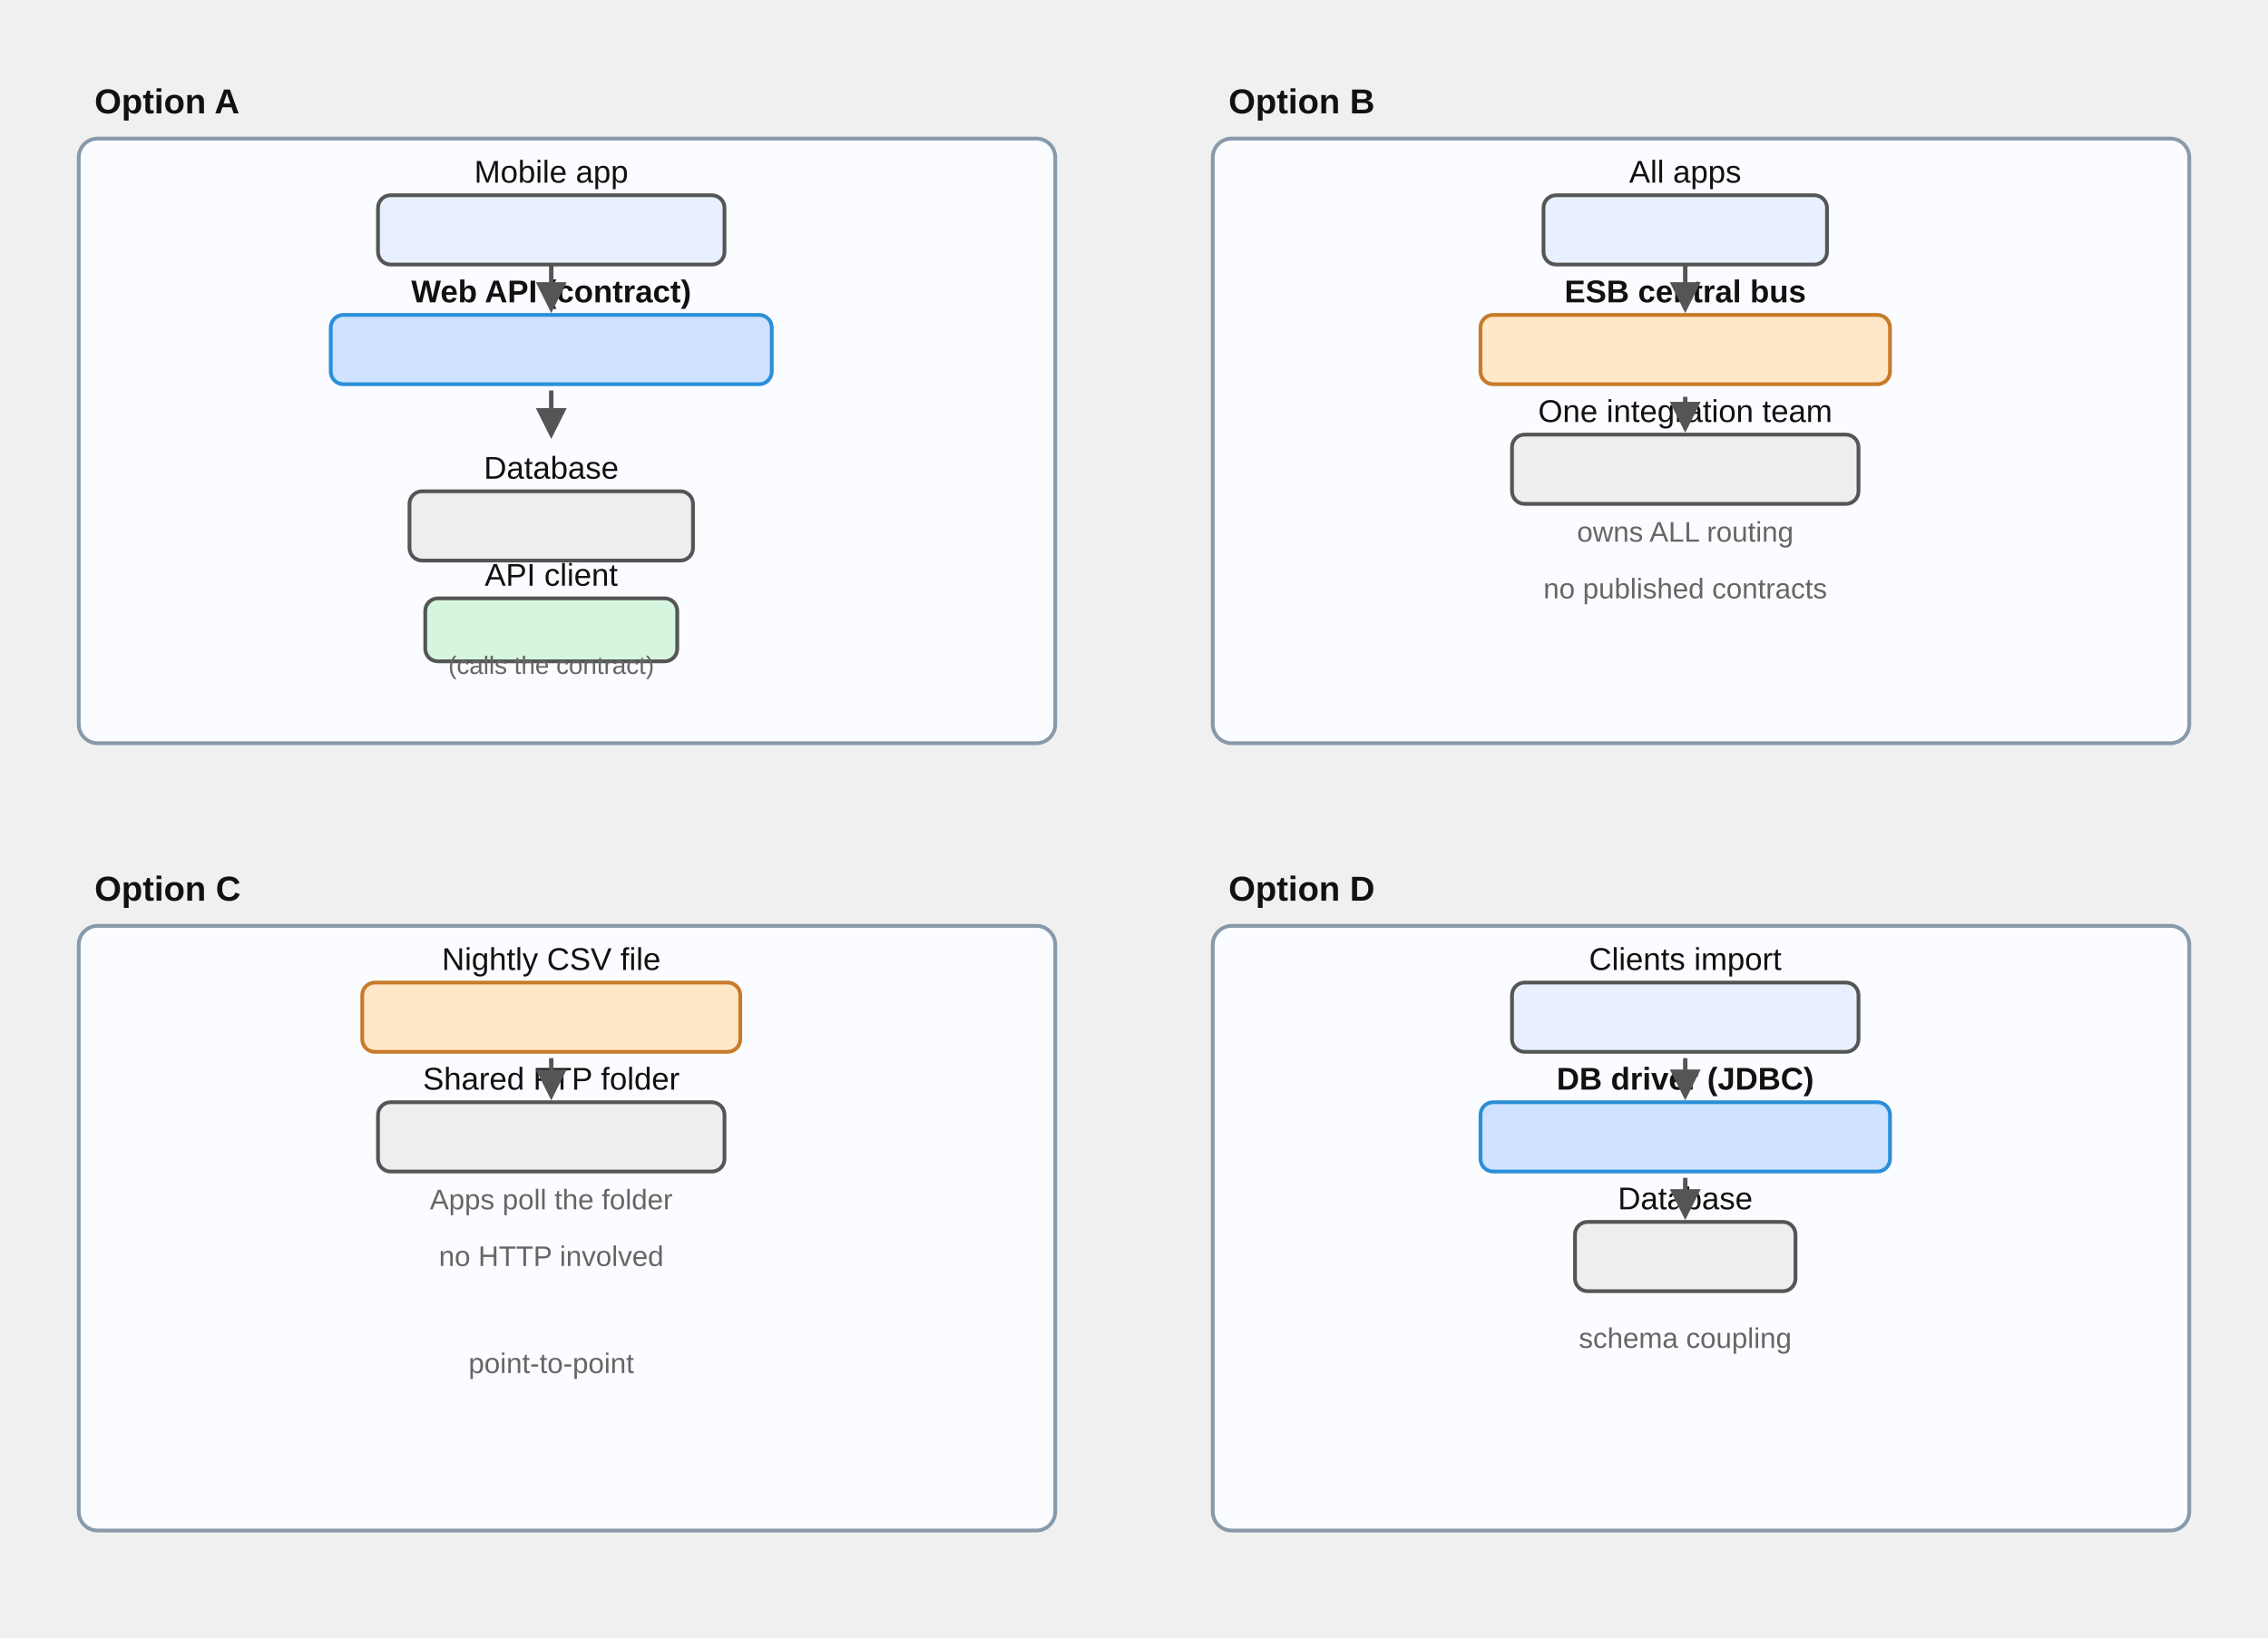
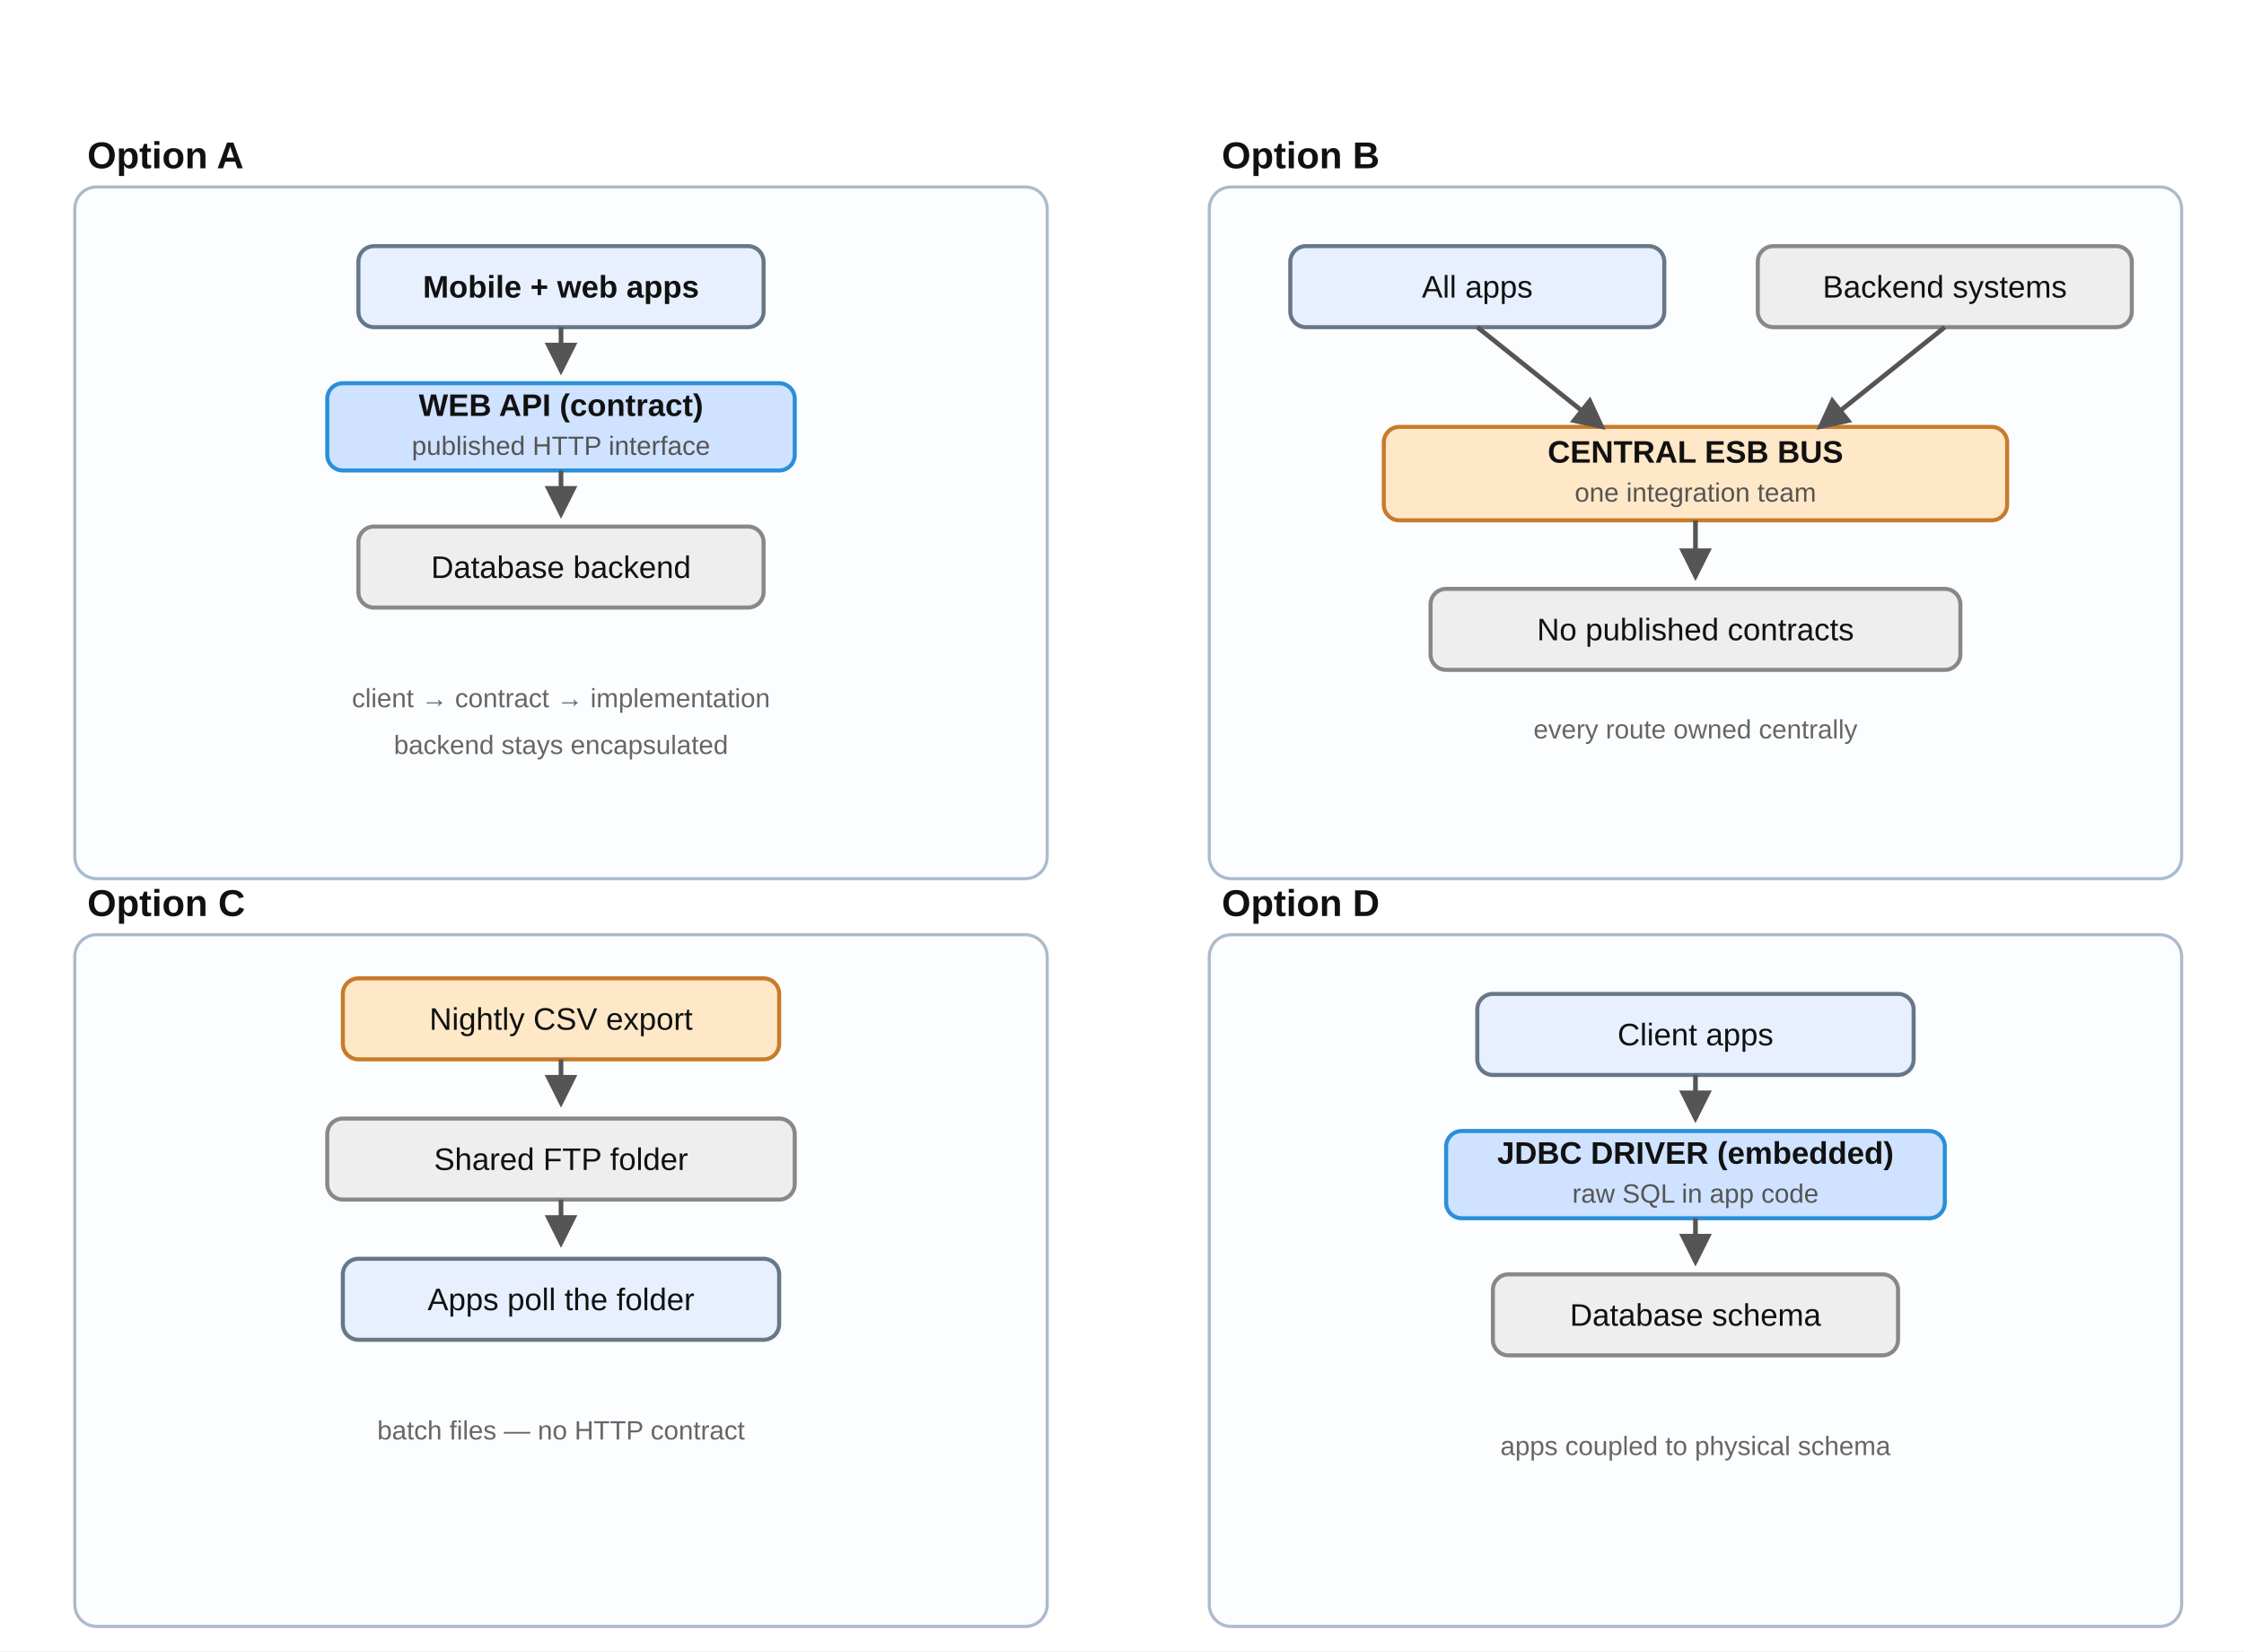
- <svg xmlns="http://www.w3.org/2000/svg" width="720" height="520" viewBox="0 0 720 520" font-family="Arial,sans-serif">
+ <svg xmlns="http://www.w3.org/2000/svg" width="720" height="530" viewBox="0 0 720 530" font-family="Arial,sans-serif">
  <defs>
    <marker id="ah" markerWidth="7" markerHeight="7" refX="6" refY="3.5" orient="auto">
      <path d="M0,0 L7,3.5 L0,7 z" fill="#555" />
    </marker>
  </defs>
-   <text x="30" y="36" text-anchor="start" font-size="11" fill="#111" font-weight="bold">Option A</text>
-   <rect x="25" y="44" width="310" height="192" rx="6" fill="#fafcff" stroke="#8899aa" stroke-width="1.2" />
-   <text x="175" y="58" text-anchor="middle" font-size="10" fill="#111" font-weight="normal">Mobile app</text>
-   <rect x="120" y="62" width="110" height="22" rx="4" fill="#e8f0ff" stroke="#555" stroke-width="1.2" />
-   <text x="175" y="96" text-anchor="middle" font-size="10" fill="#111" font-weight="bold">Web API (contract)</text>
-   <rect x="105" y="100" width="140" height="22" rx="4" fill="#cfe2ff" stroke="#2a8fd8" stroke-width="1.2" />
-   <line x1="175" y1="84" x2="175" y2="98" stroke="#555" stroke-width="1.4" marker-end="url(#ah)" />
-   <line x1="175" y1="124" x2="175" y2="138" stroke="#555" stroke-width="1.4" marker-end="url(#ah)" />
-   <text x="175" y="152" text-anchor="middle" font-size="10" fill="#111" font-weight="normal">Database</text>
-   <rect x="130" y="156" width="90" height="22" rx="4" fill="#eeeeee" stroke="#555" stroke-width="1.2" />
-   <text x="175" y="186" text-anchor="middle" font-size="10" fill="#111" font-weight="normal">API client</text>
-   <rect x="135" y="190" width="80" height="20" rx="4" fill="#d6f5de" stroke="#555" stroke-width="1.2" />
-   <text x="175" y="214" text-anchor="middle" font-size="8" fill="#666" font-weight="normal">(calls the contract)</text>
-   <text x="390" y="36" text-anchor="start" font-size="11" fill="#111" font-weight="bold">Option B</text>
-   <rect x="385" y="44" width="310" height="192" rx="6" fill="#fafcff" stroke="#8899aa" stroke-width="1.2" />
-   <text x="535" y="58" text-anchor="middle" font-size="10" fill="#111" font-weight="normal">All apps</text>
-   <rect x="490" y="62" width="90" height="22" rx="4" fill="#e8f0ff" stroke="#555" stroke-width="1.2" />
-   <text x="535" y="96" text-anchor="middle" font-size="10" fill="#111" font-weight="bold">ESB central bus</text>
-   <rect x="470" y="100" width="130" height="22" rx="4" fill="#ffe8c7" stroke="#c77b2a" stroke-width="1.2" />
-   <line x1="535" y1="84" x2="535" y2="98" stroke="#555" stroke-width="1.4" marker-end="url(#ah)" />
-   <text x="535" y="134" text-anchor="middle" font-size="10" fill="#111" font-weight="normal">One integration team</text>
-   <rect x="480" y="138" width="110" height="22" rx="4" fill="#eeeeee" stroke="#555" stroke-width="1.2" />
-   <line x1="535" y1="126" x2="535" y2="136" stroke="#555" stroke-width="1.4" marker-end="url(#ah)" />
-   <text x="535" y="172" text-anchor="middle" font-size="9" fill="#666" font-weight="normal">owns ALL routing</text>
-   <text x="535" y="190" text-anchor="middle" font-size="9" fill="#666" font-weight="normal">no published contracts</text>
-   <text x="30" y="286" text-anchor="start" font-size="11" fill="#111" font-weight="bold">Option C</text>
-   <rect x="25" y="294" width="310" height="192" rx="6" fill="#fafcff" stroke="#8899aa" stroke-width="1.2" />
-   <text x="175" y="308" text-anchor="middle" font-size="10" fill="#111" font-weight="normal">Nightly CSV file</text>
-   <rect x="115" y="312" width="120" height="22" rx="4" fill="#ffe8c7" stroke="#c77b2a" stroke-width="1.2" />
-   <text x="175" y="346" text-anchor="middle" font-size="10" fill="#111" font-weight="normal">Shared FTP folder</text>
-   <rect x="120" y="350" width="110" height="22" rx="4" fill="#eeeeee" stroke="#555" stroke-width="1.2" />
-   <line x1="175" y1="336" x2="175" y2="348" stroke="#555" stroke-width="1.4" marker-end="url(#ah)" />
-   <text x="175" y="384" text-anchor="middle" font-size="9" fill="#666" font-weight="normal">Apps poll the folder</text>
-   <text x="175" y="402" text-anchor="middle" font-size="9" fill="#666" font-weight="normal">no HTTP involved</text>
-   <text x="175" y="436" text-anchor="middle" font-size="9" fill="#666" font-weight="normal">point-to-point</text>
-   <text x="390" y="286" text-anchor="start" font-size="11" fill="#111" font-weight="bold">Option D</text>
-   <rect x="385" y="294" width="310" height="192" rx="6" fill="#fafcff" stroke="#8899aa" stroke-width="1.2" />
-   <text x="535" y="308" text-anchor="middle" font-size="10" fill="#111" font-weight="normal">Clients import</text>
-   <rect x="480" y="312" width="110" height="22" rx="4" fill="#e8f0ff" stroke="#555" stroke-width="1.2" />
-   <text x="535" y="346" text-anchor="middle" font-size="10" fill="#111" font-weight="bold">DB driver (JDBC)</text>
-   <rect x="470" y="350" width="130" height="22" rx="4" fill="#cfe2ff" stroke="#2a8fd8" stroke-width="1.2" />
-   <line x1="535" y1="336" x2="535" y2="348" stroke="#555" stroke-width="1.4" marker-end="url(#ah)" />
-   <text x="535" y="384" text-anchor="middle" font-size="10" fill="#111" font-weight="normal">Database</text>
-   <rect x="500" y="388" width="70" height="22" rx="4" fill="#eeeeee" stroke="#555" stroke-width="1.2" />
-   <line x1="535" y1="374" x2="535" y2="386" stroke="#555" stroke-width="1.4" marker-end="url(#ah)" />
-   <text x="535" y="428" text-anchor="middle" font-size="9" fill="#666" font-weight="normal">schema coupling</text>
+   <rect width="720" height="530" fill="#ffffff" />
+   <text x="28" y="54" font-size="12" font-weight="bold" fill="#111">Option A</text>
+   <rect x="24" y="60" width="312" height="222" rx="7" fill="#fbfdff" stroke="#aabbcc" stroke-width="1" />
+   <rect x="115" y="79" width="130" height="26" rx="5" fill="#e8f0ff" stroke="#667788" stroke-width="1.3" />
+   <text x="180" y="95.5" text-anchor="middle" font-size="10" font-weight="bold" fill="#111">Mobile + web apps</text>
+   <line x1="180" y1="105" x2="180" y2="119" stroke="#555" stroke-width="1.5" marker-end="url(#ah)" />
+   <rect x="105" y="123" width="150" height="28" rx="5" fill="#cfe2ff" stroke="#2a8fd8" stroke-width="1.3" />
+   <text x="180" y="133.5" text-anchor="middle" font-size="10" font-weight="bold" fill="#111">WEB API (contract)</text>
+   <text x="180" y="146" text-anchor="middle" font-size="8.5" fill="#555">published HTTP interface</text>
+   <line x1="180" y1="151" x2="180" y2="165" stroke="#555" stroke-width="1.5" marker-end="url(#ah)" />
+   <rect x="115" y="169" width="130" height="26" rx="5" fill="#eeeeee" stroke="#888888" stroke-width="1.3" />
+   <text x="180" y="185.5" text-anchor="middle" font-size="10" font-weight="normal" fill="#111">Database backend</text>
+   <text x="180" y="227" text-anchor="middle" font-size="8.5" fill="#666">client → contract → implementation</text>
+   <text x="180" y="242" text-anchor="middle" font-size="8.5" fill="#666">backend stays encapsulated</text>
+   <text x="392" y="54" font-size="12" font-weight="bold" fill="#111">Option B</text>
+   <rect x="388" y="60" width="312" height="222" rx="7" fill="#fbfdff" stroke="#aabbcc" stroke-width="1" />
+   <rect x="414" y="79" width="120" height="26" rx="5" fill="#e8f0ff" stroke="#667788" stroke-width="1.3" />
+   <text x="474" y="95.5" text-anchor="middle" font-size="10" font-weight="normal" fill="#111">All apps</text>
+   <rect x="564" y="79" width="120" height="26" rx="5" fill="#eeeeee" stroke="#888888" stroke-width="1.3" />
+   <text x="624" y="95.5" text-anchor="middle" font-size="10" font-weight="normal" fill="#111">Backend systems</text>
+   <rect x="444" y="137" width="200" height="30" rx="5" fill="#ffe8c7" stroke="#c77b2a" stroke-width="1.3" />
+   <text x="544" y="148.5" text-anchor="middle" font-size="10" font-weight="bold" fill="#111">CENTRAL ESB BUS</text>
+   <text x="544" y="161" text-anchor="middle" font-size="8.5" fill="#555">one integration team</text>
+   <line x1="474" y1="105" x2="514" y2="137" stroke="#555" stroke-width="1.5" marker-end="url(#ah)" />
+   <line x1="624" y1="105" x2="584" y2="137" stroke="#555" stroke-width="1.5" marker-end="url(#ah)" />
+   <line x1="544" y1="167" x2="544" y2="185" stroke="#555" stroke-width="1.5" marker-end="url(#ah)" />
+   <rect x="459" y="189" width="170" height="26" rx="5" fill="#eeeeee" stroke="#888888" stroke-width="1.3" />
+   <text x="544" y="205.5" text-anchor="middle" font-size="10" font-weight="normal" fill="#111">No published contracts</text>
+   <text x="544" y="237" text-anchor="middle" font-size="8.5" fill="#666">every route owned centrally</text>
+   <text x="28" y="294" font-size="12" font-weight="bold" fill="#111">Option C</text>
+   <rect x="24" y="300" width="312" height="222" rx="7" fill="#fbfdff" stroke="#aabbcc" stroke-width="1" />
+   <rect x="110" y="314" width="140" height="26" rx="5" fill="#ffe8c7" stroke="#c77b2a" stroke-width="1.3" />
+   <text x="180" y="330.5" text-anchor="middle" font-size="10" font-weight="normal" fill="#111">Nightly CSV export</text>
+   <line x1="180" y1="340" x2="180" y2="354" stroke="#555" stroke-width="1.5" marker-end="url(#ah)" />
+   <rect x="105" y="359" width="150" height="26" rx="5" fill="#eeeeee" stroke="#888888" stroke-width="1.3" />
+   <text x="180" y="375.5" text-anchor="middle" font-size="10" font-weight="normal" fill="#111">Shared FTP folder</text>
+   <line x1="180" y1="385" x2="180" y2="399" stroke="#555" stroke-width="1.5" marker-end="url(#ah)" />
+   <rect x="110" y="404" width="140" height="26" rx="5" fill="#e8f0ff" stroke="#667788" stroke-width="1.3" />
+   <text x="180" y="420.5" text-anchor="middle" font-size="10" font-weight="normal" fill="#111">Apps poll the folder</text>
+   <text x="180" y="462" text-anchor="middle" font-size="8.5" fill="#666">batch files — no HTTP contract</text>
+   <text x="392" y="294" font-size="12" font-weight="bold" fill="#111">Option D</text>
+   <rect x="388" y="300" width="312" height="222" rx="7" fill="#fbfdff" stroke="#aabbcc" stroke-width="1" />
+   <rect x="474" y="319" width="140" height="26" rx="5" fill="#e8f0ff" stroke="#667788" stroke-width="1.3" />
+   <text x="544" y="335.5" text-anchor="middle" font-size="10" font-weight="normal" fill="#111">Client apps</text>
+   <line x1="544" y1="345" x2="544" y2="359" stroke="#555" stroke-width="1.5" marker-end="url(#ah)" />
+   <rect x="464" y="363" width="160" height="28" rx="5" fill="#cfe2ff" stroke="#2a8fd8" stroke-width="1.3" />
+   <text x="544" y="373.5" text-anchor="middle" font-size="10" font-weight="bold" fill="#111">JDBC DRIVER (embedded)</text>
+   <text x="544" y="386" text-anchor="middle" font-size="8.5" fill="#555">raw SQL in app code</text>
+   <line x1="544" y1="391" x2="544" y2="405" stroke="#555" stroke-width="1.5" marker-end="url(#ah)" />
+   <rect x="479" y="409" width="130" height="26" rx="5" fill="#eeeeee" stroke="#888888" stroke-width="1.3" />
+   <text x="544" y="425.5" text-anchor="middle" font-size="10" font-weight="normal" fill="#111">Database schema</text>
+   <text x="544" y="467" text-anchor="middle" font-size="8.5" fill="#666">apps coupled to physical schema</text>
</svg>
